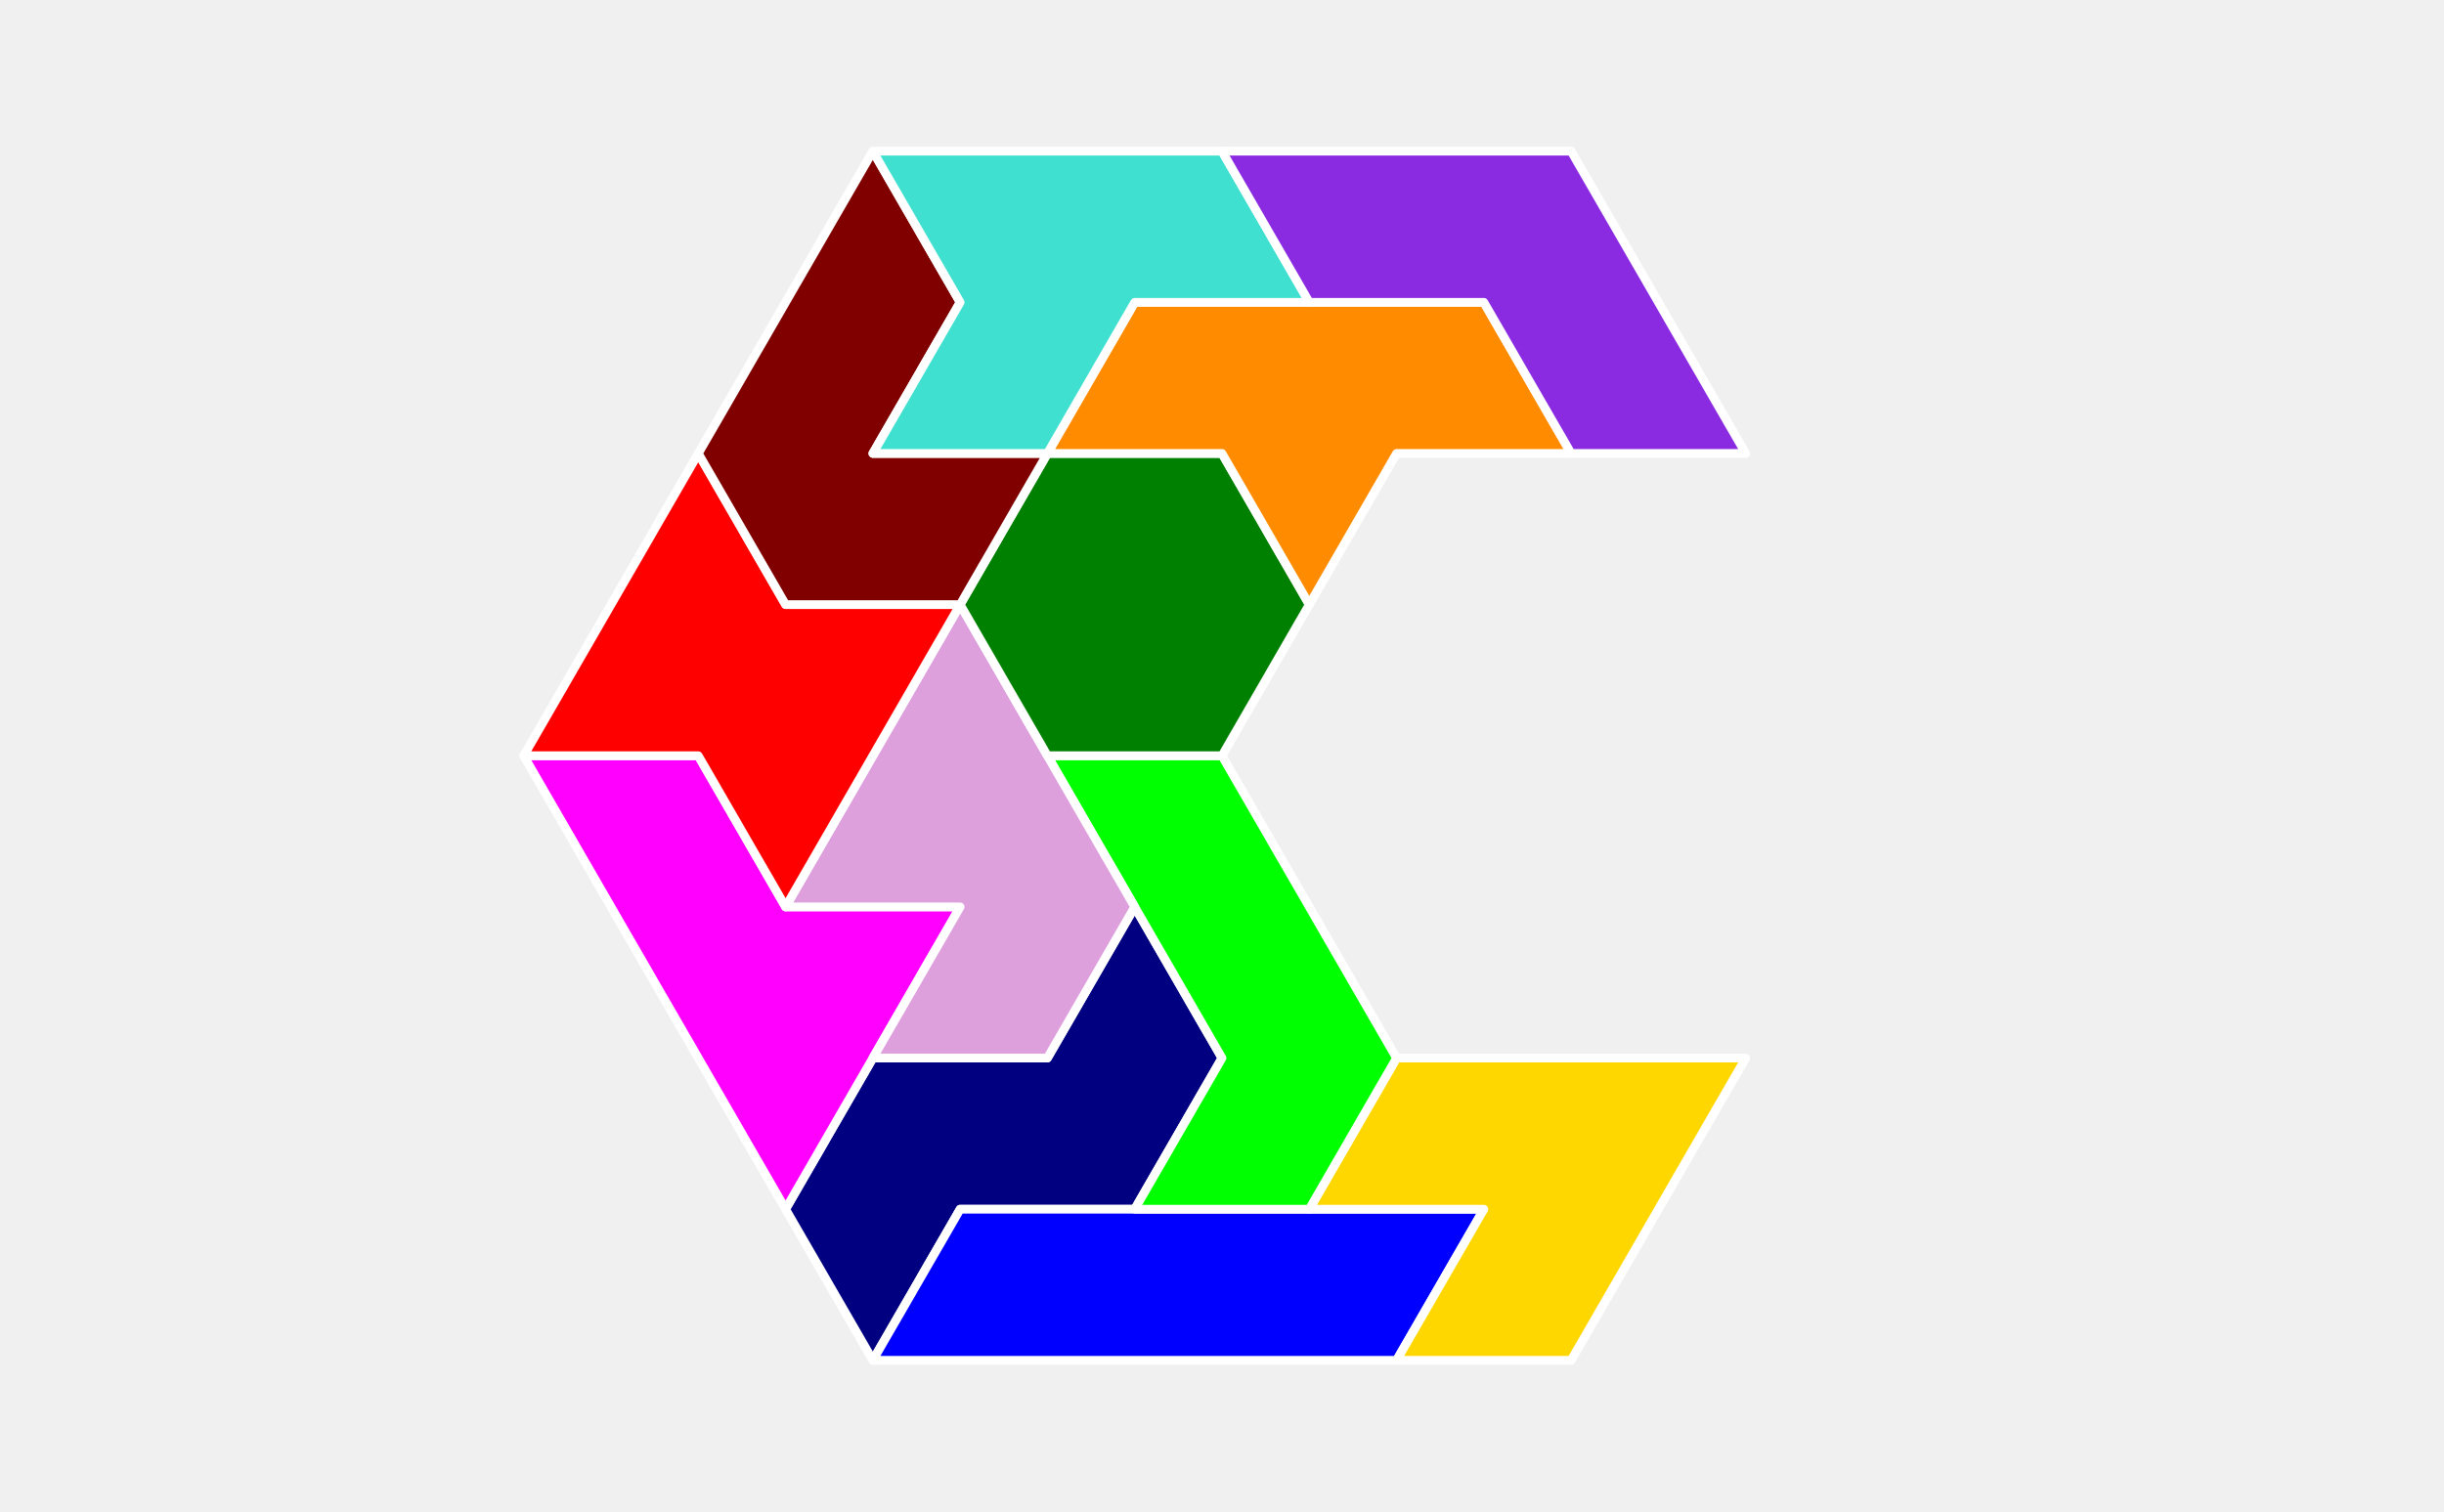
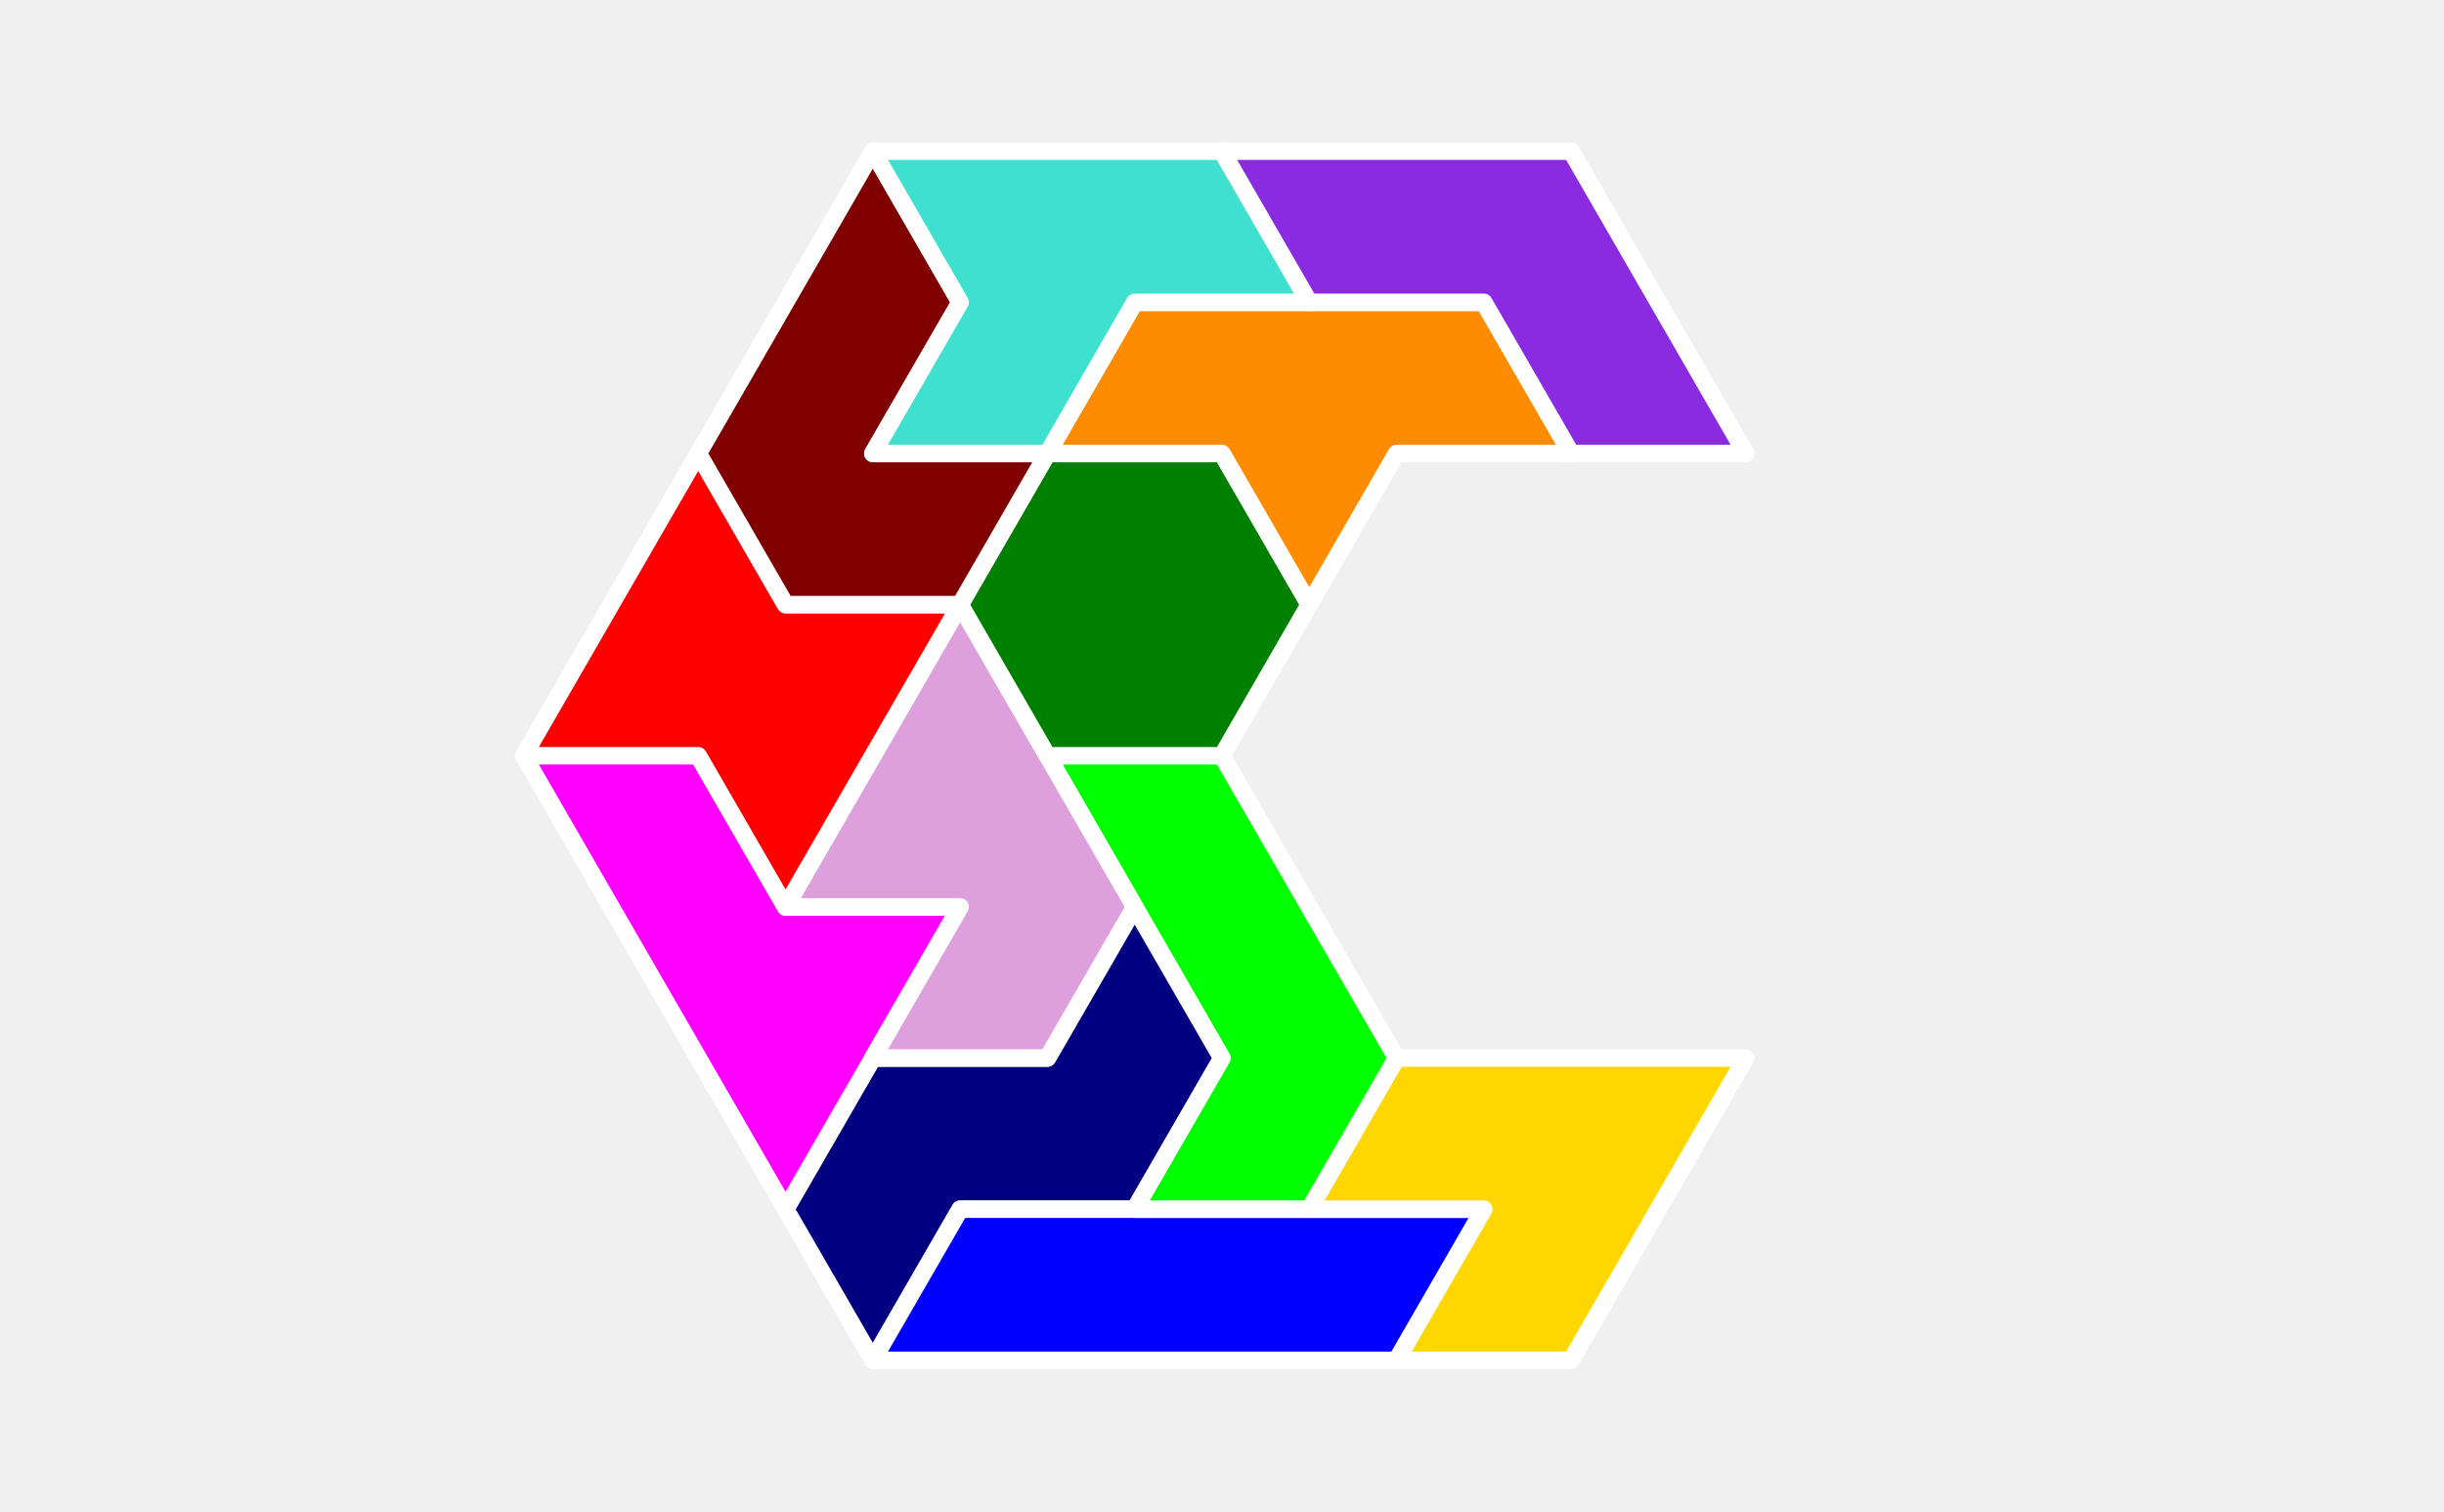
<svg xmlns="http://www.w3.org/2000/svg" width="140.0" height="86.603" viewBox="0 0 140.0 86.603">
  <g>
-     <polygon fill="navy" stroke="white" stroke-width="0.5" stroke-linejoin="round" points="45.000,69.282 50.000,77.942 55.000,69.282 65.000,69.282 70.000,60.622 65.000,51.962 60.000,60.622 50.000,60.622">
+     <polygon fill="navy" stroke="white" stroke-width="1" stroke-linejoin="round" points="45.000,69.282 50.000,77.942 55.000,69.282 65.000,69.282 70.000,60.622 65.000,51.962 60.000,60.622 50.000,60.622">
</polygon>
-     <polygon fill="blue" stroke="white" stroke-width="0.5" stroke-linejoin="round" points="50.000,77.942 80.000,77.942 85.000,69.282 55.000,69.282">
+     <polygon fill="blue" stroke="white" stroke-width="1" stroke-linejoin="round" points="50.000,77.942 80.000,77.942 85.000,69.282 55.000,69.282">
</polygon>
-     <polygon fill="gold" stroke="white" stroke-width="0.5" stroke-linejoin="round" points="80.000,77.942 90.000,77.942 100.000,60.622 80.000,60.622 75.000,69.282 85.000,69.282">
+     <polygon fill="gold" stroke="white" stroke-width="1" stroke-linejoin="round" points="80.000,77.942 90.000,77.942 100.000,60.622 80.000,60.622 75.000,69.282 85.000,69.282">
</polygon>
-     <polygon fill="magenta" stroke="white" stroke-width="0.5" stroke-linejoin="round" points="40.000,60.622 45.000,69.282 55.000,51.962 45.000,51.962 40.000,43.301 30.000,43.301">
+     <polygon fill="magenta" stroke="white" stroke-width="1" stroke-linejoin="round" points="40.000,60.622 45.000,69.282 55.000,51.962 45.000,51.962 40.000,43.301 30.000,43.301">
</polygon>
-     <polygon fill="lime" stroke="white" stroke-width="0.5" stroke-linejoin="round" points="65.000,69.282 75.000,69.282 80.000,60.622 70.000,43.301 60.000,43.301 70.000,60.622">
+     <polygon fill="lime" stroke="white" stroke-width="1" stroke-linejoin="round" points="65.000,69.282 75.000,69.282 80.000,60.622 70.000,43.301 60.000,43.301 70.000,60.622">
</polygon>
-     <polygon fill="plum" stroke="white" stroke-width="0.5" stroke-linejoin="round" points="50.000,60.622 60.000,60.622 65.000,51.962 55.000,34.641 45.000,51.962 55.000,51.962">
+     <polygon fill="plum" stroke="white" stroke-width="1" stroke-linejoin="round" points="50.000,60.622 60.000,60.622 65.000,51.962 55.000,34.641 45.000,51.962 55.000,51.962">
</polygon>
-     <polygon fill="red" stroke="white" stroke-width="0.5" stroke-linejoin="round" points="40.000,43.301 45.000,51.962 55.000,34.641 45.000,34.641 40.000,25.981 30.000,43.301">
+     <polygon fill="red" stroke="white" stroke-width="1" stroke-linejoin="round" points="40.000,43.301 45.000,51.962 55.000,34.641 45.000,34.641 40.000,25.981 30.000,43.301">
</polygon>
-     <polygon fill="green" stroke="white" stroke-width="0.5" stroke-linejoin="round" points="55.000,34.641 60.000,43.301 70.000,43.301 75.000,34.641 70.000,25.981 60.000,25.981">
+     <polygon fill="green" stroke="white" stroke-width="1" stroke-linejoin="round" points="55.000,34.641 60.000,43.301 70.000,43.301 75.000,34.641 70.000,25.981 60.000,25.981">
</polygon>
-     <polygon fill="maroon" stroke="white" stroke-width="0.5" stroke-linejoin="round" points="40.000,25.981 45.000,34.641 55.000,34.641 60.000,25.981 50.000,25.981 55.000,17.321 50.000,8.660">
+     <polygon fill="maroon" stroke="white" stroke-width="1" stroke-linejoin="round" points="40.000,25.981 45.000,34.641 55.000,34.641 60.000,25.981 50.000,25.981 55.000,17.321 50.000,8.660">
</polygon>
-     <polygon fill="darkorange" stroke="white" stroke-width="0.5" stroke-linejoin="round" points="70.000,25.981 75.000,34.641 80.000,25.981 90.000,25.981 85.000,17.321 65.000,17.321 60.000,25.981">
+     <polygon fill="darkorange" stroke="white" stroke-width="1" stroke-linejoin="round" points="70.000,25.981 75.000,34.641 80.000,25.981 90.000,25.981 85.000,17.321 65.000,17.321 60.000,25.981">
</polygon>
-     <polygon fill="turquoise" stroke="white" stroke-width="0.5" stroke-linejoin="round" points="50.000,25.981 60.000,25.981 65.000,17.321 75.000,17.321 70.000,8.660 50.000,8.660 55.000,17.321">
+     <polygon fill="turquoise" stroke="white" stroke-width="1" stroke-linejoin="round" points="50.000,25.981 60.000,25.981 65.000,17.321 75.000,17.321 70.000,8.660 50.000,8.660 55.000,17.321">
</polygon>
-     <polygon fill="blueviolet" stroke="white" stroke-width="0.5" stroke-linejoin="round" points="85.000,17.321 90.000,25.981 100.000,25.981 90.000,8.660 70.000,8.660 75.000,17.321">
+     <polygon fill="blueviolet" stroke="white" stroke-width="1" stroke-linejoin="round" points="85.000,17.321 90.000,25.981 100.000,25.981 90.000,8.660 70.000,8.660 75.000,17.321">
</polygon>
  </g>
</svg>
